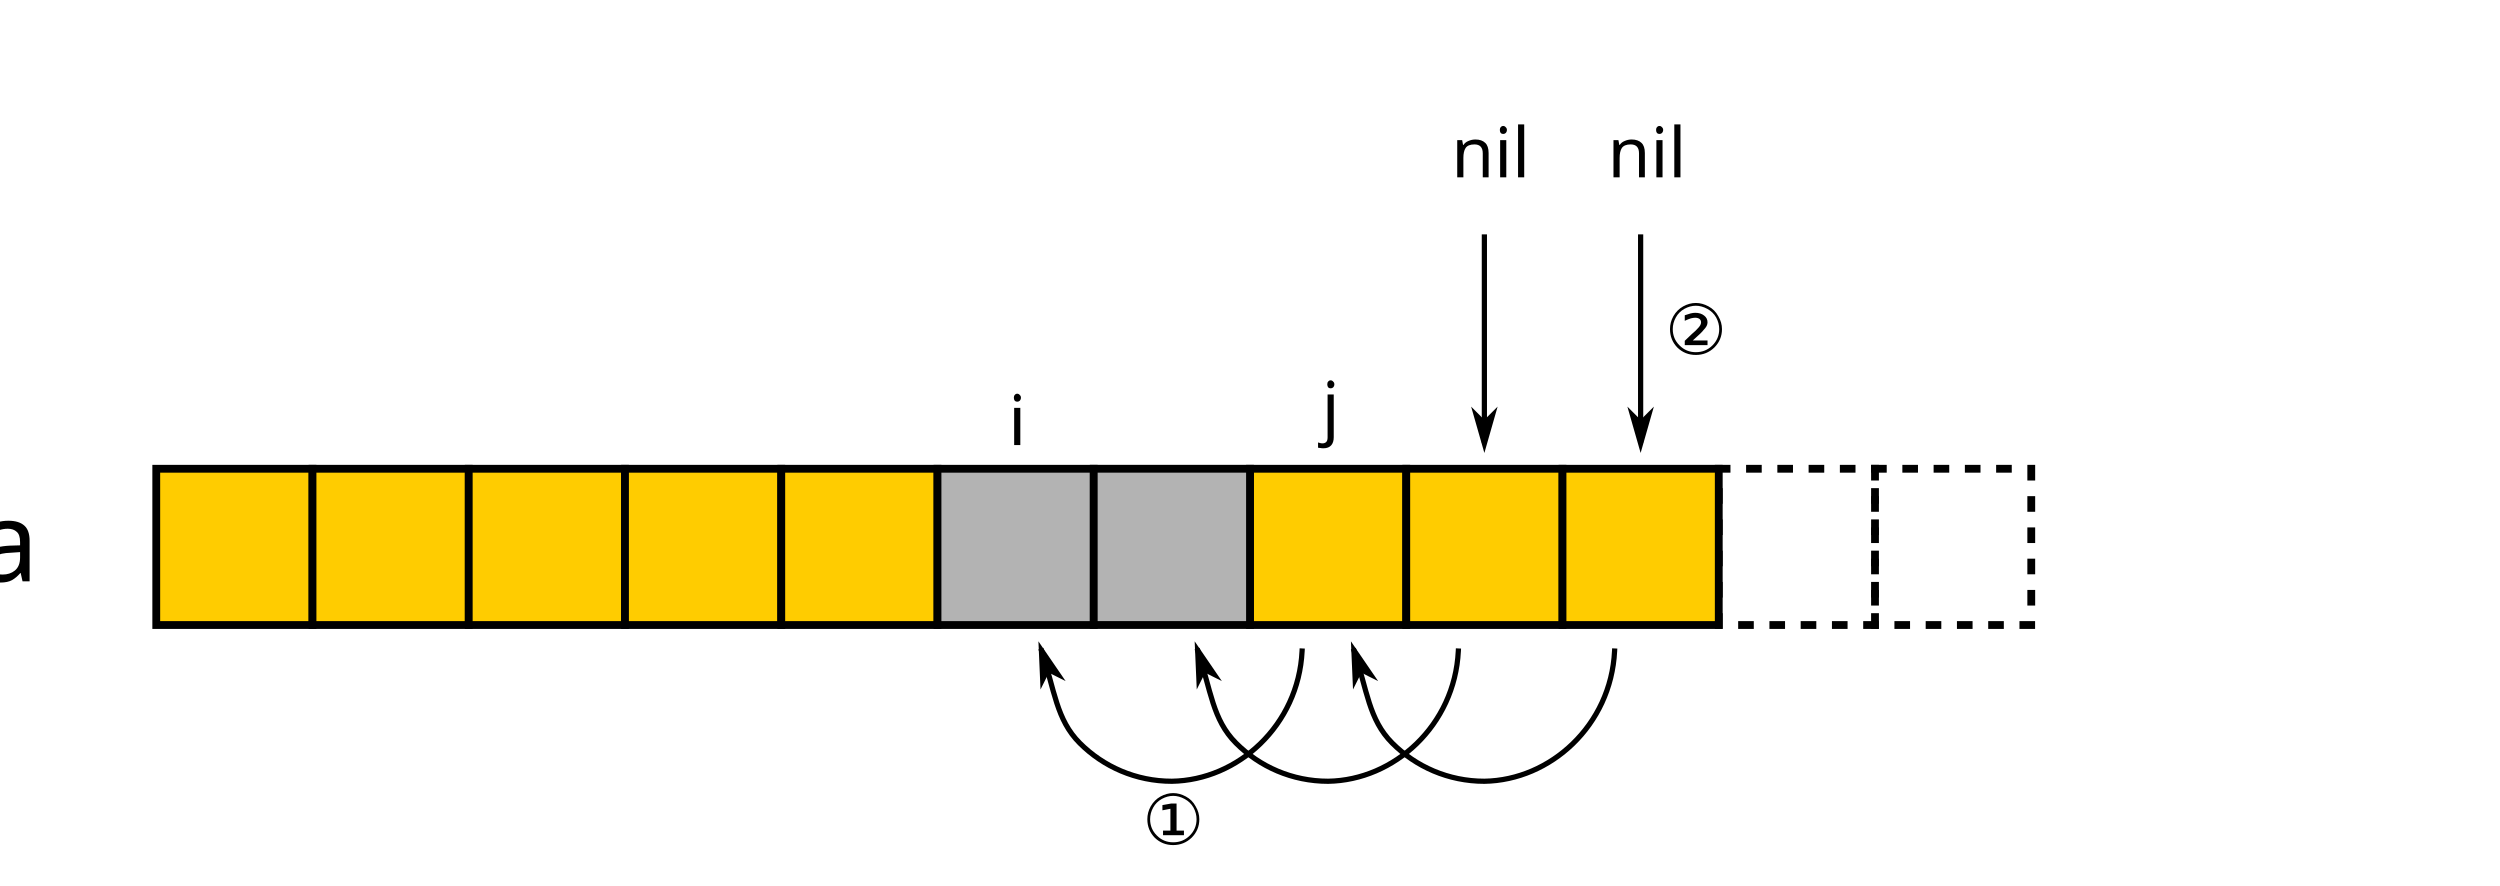
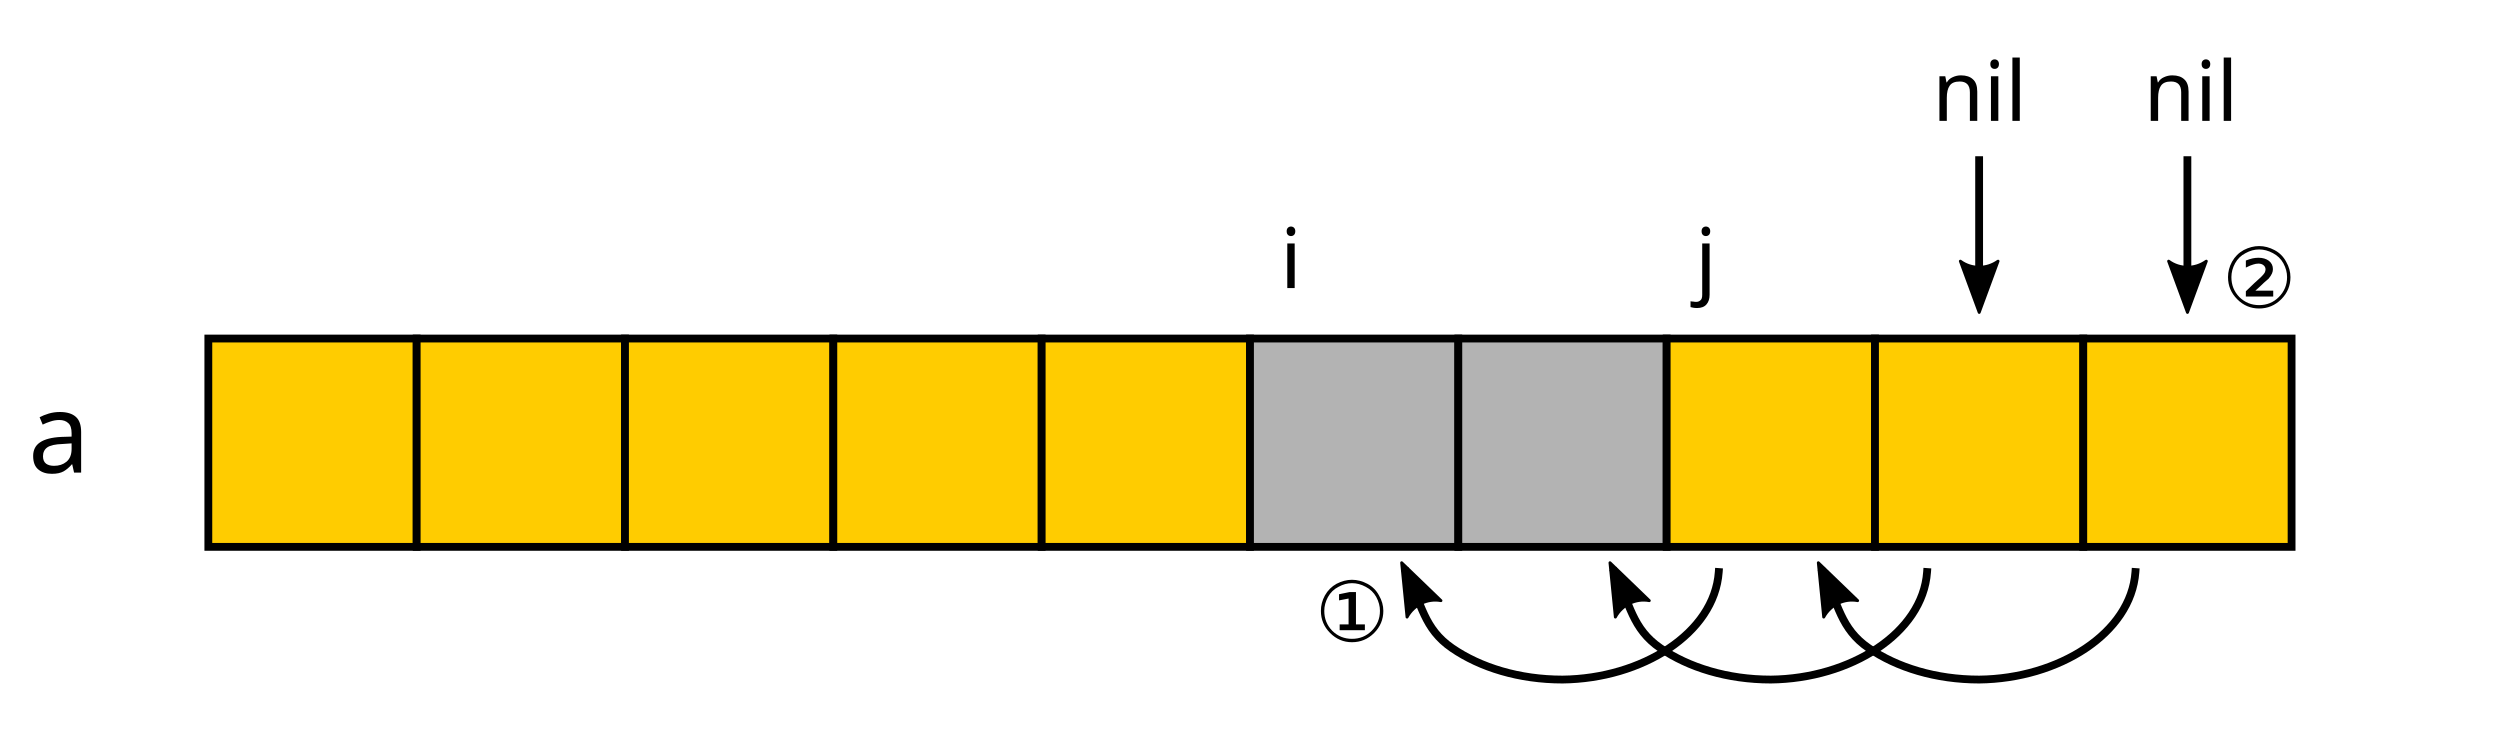
- <svg xmlns="http://www.w3.org/2000/svg" width="480" height="170" version="1.1" viewBox="0 0 127 44.979">
+ <svg xmlns="http://www.w3.org/2000/svg" width="480" height="140" version="1.1" viewBox="0 0 127 37.042">
  <defs>
-     <marker id="marker6121" style="overflow:visible" orient="auto">
-       <path transform="matrix(-.4 0 0 -.4 -4 0)" d="m0 0 5-5-17.5 5 17.5 5z" style="fill-rule:evenodd;stroke-width:1pt;stroke:#000" />
+     <marker id="marker28713" style="overflow:visible" orient="auto">
+       <path transform="scale(-.6)" d="m8.719 4.034-10.926-4.018 10.926-4.018c-1.746 2.372-1.735 5.617-6e-7 8.035z" style="fill-rule:evenodd;stroke-linejoin:round;stroke-width:.625;stroke:#000" />
    </marker>
-     <marker id="marker4939-36" style="overflow:visible" orient="auto">
-       <path transform="matrix(-.4 0 0 -.4 -4 0)" d="m0 0 5-5-17.5 5 17.5 5z" style="fill-rule:evenodd;stroke-width:1pt;stroke:#000" />
+     <marker id="marker14376" style="overflow:visible" orient="auto">
+       <path transform="scale(-.6)" d="m8.719 4.034-10.926-4.018 10.926-4.018c-1.746 2.372-1.735 5.617 0 8.035z" style="fill-rule:evenodd;stroke-linejoin:round;stroke-width:.625;stroke:#000" />
+     </marker>
+     <marker id="marker14166" style="overflow:visible" orient="auto">
+       <path transform="scale(-.6)" d="m8.719 4.034-10.926-4.018 10.926-4.018c-1.746 2.372-1.735 5.617 0 8.035z" style="fill-rule:evenodd;stroke-linejoin:round;stroke-width:.625;stroke:#000" />
+     </marker>
+     <marker id="marker12804" style="overflow:visible" orient="auto">
+       <path transform="scale(-.6)" d="m8.719 4.034-10.926-4.018 10.926-4.018c-1.746 2.372-1.735 5.617 0 8.035z" style="fill-rule:evenodd;stroke-linejoin:round;stroke-width:.625;stroke:#000" />
+     </marker>
+     <marker id="marker24231" style="overflow:visible" orient="auto">
+       <path transform="scale(-.6)" d="m8.719 4.034-10.926-4.018 10.926-4.018c-1.746 2.372-1.735 5.617-6e-7 8.035z" style="fill-rule:evenodd;stroke-linejoin:round;stroke-width:.625;stroke:#000" />
    </marker>
  </defs>
-   <rect x="7.938" y="23.813" width="7.938" height="7.938" style="fill:#fc0;stroke-linecap:square;stroke-width:.397;stroke:#000" />
-   <rect x="15.875" y="23.813" width="7.938" height="7.938" style="fill:#fc0;stroke-linecap:square;stroke-width:.397;stroke:#000" />
-   <rect x="23.812" y="23.813" width="7.938" height="7.938" style="fill:#fc0;stroke-linecap:square;stroke-width:.397;stroke:#000" />
-   <rect x="31.75" y="23.813" width="7.938" height="7.938" style="fill:#fc0;stroke-linecap:square;stroke-width:.397;stroke:#000" />
-   <rect x="39.688" y="23.813" width="7.938" height="7.938" style="fill:#fc0;stroke-linecap:square;stroke-width:.397;stroke:#000" />
-   <text x="6.37" y="29.531" style="fill:#000000;font-family:unset;font-size:5.644px;letter-spacing:0px;line-height:125%;stroke-width:.265px;text-align:end;text-anchor:end;word-spacing:0px" xml:space="preserve">
-     <tspan x="6.37" y="29.531" style="font-family:unset;font-size:5.644px;stroke-width:.265px;text-align:end;text-anchor:end">a</tspan>
+   <text x="66.79" y="32.577" style="fill:#000000;font-family:sans-serif;font-size:4.233px;letter-spacing:0px;line-height:125%;stroke-width:.265px;word-spacing:0px" xml:space="preserve">
+     <tspan x="66.79" y="32.577" style="font-size:4.233px;stroke-width:.265px">①</tspan>
  </text>
-   <rect x="87.312" y="23.813" width="7.938" height="7.938" style="fill:none;stroke-dasharray:0.397, 1.191;stroke-linecap:square;stroke-width:.397;stroke:#000" />
-   <rect x="95.25" y="23.813" width="7.938" height="7.938" style="fill:none;stroke-dasharray:0.397, 1.191;stroke-linecap:square;stroke-width:.397;stroke:#000" />
-   <rect x="47.625" y="23.813" width="7.938" height="7.938" style="fill:#b3b3b3;stroke-linecap:square;stroke-width:.397;stroke:#000" />
-   <text x="51.222" y="22.607" style="fill:#000000;font-family:sans-serif;font-size:3.528px;letter-spacing:0px;line-height:125%;stroke-width:.265px;word-spacing:0px" xml:space="preserve">
-     <tspan x="51.222" y="22.607" style="font-size:3.528px;stroke-width:.265px">i</tspan>
+   <text x="8.989" y="24.005" style="fill:#000000;font-family:unset;font-size:5.644px;letter-spacing:0px;line-height:125%;stroke-width:.265px;text-align:end;text-anchor:end;word-spacing:0px" xml:space="preserve">
+     <tspan x="8.989" y="24.005" style="font-family:unset;font-size:5.644px;stroke-width:.265px;text-align:end;text-anchor:end">a</tspan>
  </text>
-   <rect x="63.5" y="23.813" width="7.938" height="7.938" style="fill:#fc0;stroke-linecap:square;stroke-width:.397;stroke:#000" />
-   <rect x="71.438" y="23.813" width="7.938" height="7.938" style="fill:#fc0;stroke-linecap:square;stroke-width:.397;stroke:#000" />
-   <rect x="79.375" y="23.813" width="7.938" height="7.938" style="fill:#fc0;stroke-linecap:square;stroke-width:.397;stroke:#000" />
-   <text x="67.146" y="21.929" style="fill:#000000;font-family:sans-serif;font-size:3.528px;letter-spacing:0px;line-height:125%;stroke-width:.265px;word-spacing:0px" xml:space="preserve">
-     <tspan x="67.146" y="21.929" style="font-size:3.528px;stroke-width:.265px">j</tspan>
+   <rect x="10.583" y="17.198" width="10.583" height="10.583" style="fill:#fc0;stroke-linecap:square;stroke-width:.397;stroke:#000" />
+   <rect x="21.167" y="17.198" width="10.583" height="10.583" style="fill:#fc0;stroke-linecap:square;stroke-width:.397;stroke:#000" />
+   <rect x="31.75" y="17.198" width="10.583" height="10.583" style="fill:#fc0;stroke-linecap:square;stroke-width:.397;stroke:#000" />
+   <rect x="42.333" y="17.198" width="10.583" height="10.583" style="fill:#fc0;stroke-linecap:square;stroke-width:.397;stroke:#000" />
+   <rect x="52.917" y="17.198" width="10.583" height="10.583" style="fill:#fc0;stroke-linecap:square;stroke-width:.397;stroke:#000" />
+   <rect x="63.5" y="17.198" width="10.583" height="10.583" style="fill:#b3b3b3;stroke-linecap:square;stroke-width:.397;stroke:#000" />
+   <rect x="74.083" y="17.198" width="10.583" height="10.583" style="fill:#b3b3b3;stroke-linecap:square;stroke-width:.397;stroke:#000" />
+   <rect x="84.667" y="17.198" width="10.583" height="10.583" style="fill:#fc0;stroke-linecap:square;stroke-width:.397;stroke:#000" />
+   <rect x="95.25" y="17.198" width="10.583" height="10.583" style="fill:#fc0;stroke-linecap:square;stroke-width:.397;stroke:#000" />
+   <rect x="105.83" y="17.198" width="10.583" height="10.583" style="fill:#fc0;stroke-linecap:square;stroke-width:.397;stroke:#000" />
+   <path d="m87.313 29.059c-0.222 3.119-3.91 5.421-7.938 5.463-2.192 0-4.176-0.611-5.613-1.6-1.436-0.989-1.531-2.224-2.325-3.863" style="fill:none;marker-end:url(#marker12804);stroke-linecap:square;stroke-width:.397;stroke:#000" />
+   <path d="m97.896 29.059c-0.222 3.119-3.91 5.421-7.938 5.463-2.192 0-4.176-0.611-5.613-1.6-1.436-0.989-1.531-2.224-2.325-3.863" style="fill:none;marker-end:url(#marker14166);stroke-linecap:square;stroke-width:.397;stroke:#000" />
+   <path d="m108.48 29.059c-0.222 3.119-3.91 5.421-7.938 5.463-2.192 0-4.176-0.611-5.613-1.6-1.436-0.989-1.531-2.224-2.325-3.863" style="fill:none;marker-end:url(#marker14376);stroke-linecap:square;stroke-width:.397;stroke:#000" />
+   <text x="69.43" y="14.634" style="fill:#000000;font-family:unset;font-size:4.233px;letter-spacing:0px;line-height:125%;stroke-width:.265px;text-align:end;text-anchor:end;word-spacing:0px" xml:space="preserve">
+     <tspan x="69.43" y="14.634" style="font-family:unset;font-size:4.233px;stroke-width:.265px;text-align:end;text-anchor:end">i</tspan>
  </text>
-   <path d="m66.146 33.073c-0.185 3.776-3.259 6.563-6.615 6.615-1.827 0-3.48-0.74-4.677-1.937-1.197-1.197-1.276-2.693-1.937-4.677" style="fill:none;marker-end:url(#marker6121);stroke-linecap:square;stroke-width:.265;stroke:#000" />
-   <path d="m74.083 33.073c-0.185 3.776-3.259 6.563-6.615 6.615-1.827 0-3.48-0.74-4.677-1.937-1.197-1.197-1.276-2.693-1.937-4.677" style="fill:none;marker-end:url(#marker6121);stroke-linecap:square;stroke-width:.265;stroke:#000" />
-   <path d="m82.021 33.073c-0.185 3.776-3.259 6.563-6.615 6.615-1.827 0-3.48-0.74-4.677-1.937-1.197-1.197-1.276-2.693-1.937-4.677" style="fill:none;marker-end:url(#marker6121);stroke-linecap:square;stroke-width:.265;stroke:#000" />
-   <rect x="55.562" y="23.812" width="7.938" height="7.938" style="fill:#b3b3b3;stroke-linecap:square;stroke-width:.397;stroke:#000" />
-   <path d="m75.406 11.906 2e-6 10.583" style="fill:none;marker-end:url(#marker4939-36);stroke-width:.265px;stroke:#000" />
-   <path d="m83.344 11.906 2e-6 10.583" style="fill:none;marker-end:url(#marker4939-36);stroke-width:.265px;stroke:#000" />
-   <text x="73.732" y="9.01" style="fill:#000000;font-family:sans-serif;font-size:3.528px;letter-spacing:0px;line-height:125%;stroke-width:.265px;word-spacing:0px" xml:space="preserve">
-     <tspan x="73.732" y="9.01" style="font-size:3.528px;stroke-width:.265px">nil</tspan>
+   <text x="90.506" y="14.634" style="fill:#000000;font-family:unset;font-size:4.233px;letter-spacing:0px;line-height:125%;stroke-width:.265px;text-align:end;text-anchor:end;word-spacing:0px" xml:space="preserve">
+     <tspan x="90.506" y="14.634" style="font-family:unset;font-size:4.233px;stroke-width:.265px;text-align:end;text-anchor:end">j</tspan>
  </text>
-   <text x="81.669" y="9.01" style="fill:#000000;font-family:sans-serif;font-size:3.528px;letter-spacing:0px;line-height:125%;stroke-width:.265px;word-spacing:0px" xml:space="preserve">
-     <tspan x="81.669" y="9.01" style="font-size:3.528px;stroke-width:.265px">nil</tspan>
+   <path d="m100.54 7.937v7.408" style="fill:none;marker-end:url(#marker24231);stroke-width:.397;stroke:#000" />
+   <path d="m111.12 7.937v7.408" style="fill:none;marker-end:url(#marker28713);stroke-width:.397;stroke:#000" />
+   <text x="98.164" y="6.143" style="fill:#000000;font-family:sans-serif;font-size:4.233px;letter-spacing:0px;line-height:125%;stroke-width:.265px;word-spacing:0px" xml:space="preserve">
+     <tspan x="98.164" y="6.143" style="font-size:4.233px;stroke-width:.265px">nil</tspan>
  </text>
-   <text x="58.019" y="42.9" style="fill:#000000;font-family:sans-serif;font-size:3.528px;letter-spacing:0px;line-height:125%;stroke-width:.265px;word-spacing:0px" xml:space="preserve">
-     <tspan x="58.019" y="42.9" style="font-size:3.528px;stroke-width:.265px">①</tspan>
+   <text x="108.898" y="6.143" style="fill:#000000;font-family:sans-serif;font-size:4.233px;letter-spacing:0px;line-height:125%;stroke-width:.265px;word-spacing:0px" xml:space="preserve">
+     <tspan x="108.898" y="6.143" style="font-size:4.233px;stroke-width:.265px">nil</tspan>
  </text>
-   <text x="84.572" y="18.001" style="fill:#000000;font-family:sans-serif;font-size:3.528px;letter-spacing:0px;line-height:125%;stroke-width:.265px;word-spacing:0px" xml:space="preserve">
-     <tspan x="84.572" y="18.001" style="font-size:3.528px;stroke-width:.265px">②</tspan>
+   <text x="112.87" y="15.625" style="fill:#000000;font-family:sans-serif;font-size:4.233px;letter-spacing:0px;line-height:125%;stroke-width:.265px;word-spacing:0px" xml:space="preserve">
+     <tspan x="112.87" y="15.625" style="font-size:4.233px;stroke-width:.265px">②</tspan>
  </text>
</svg>
